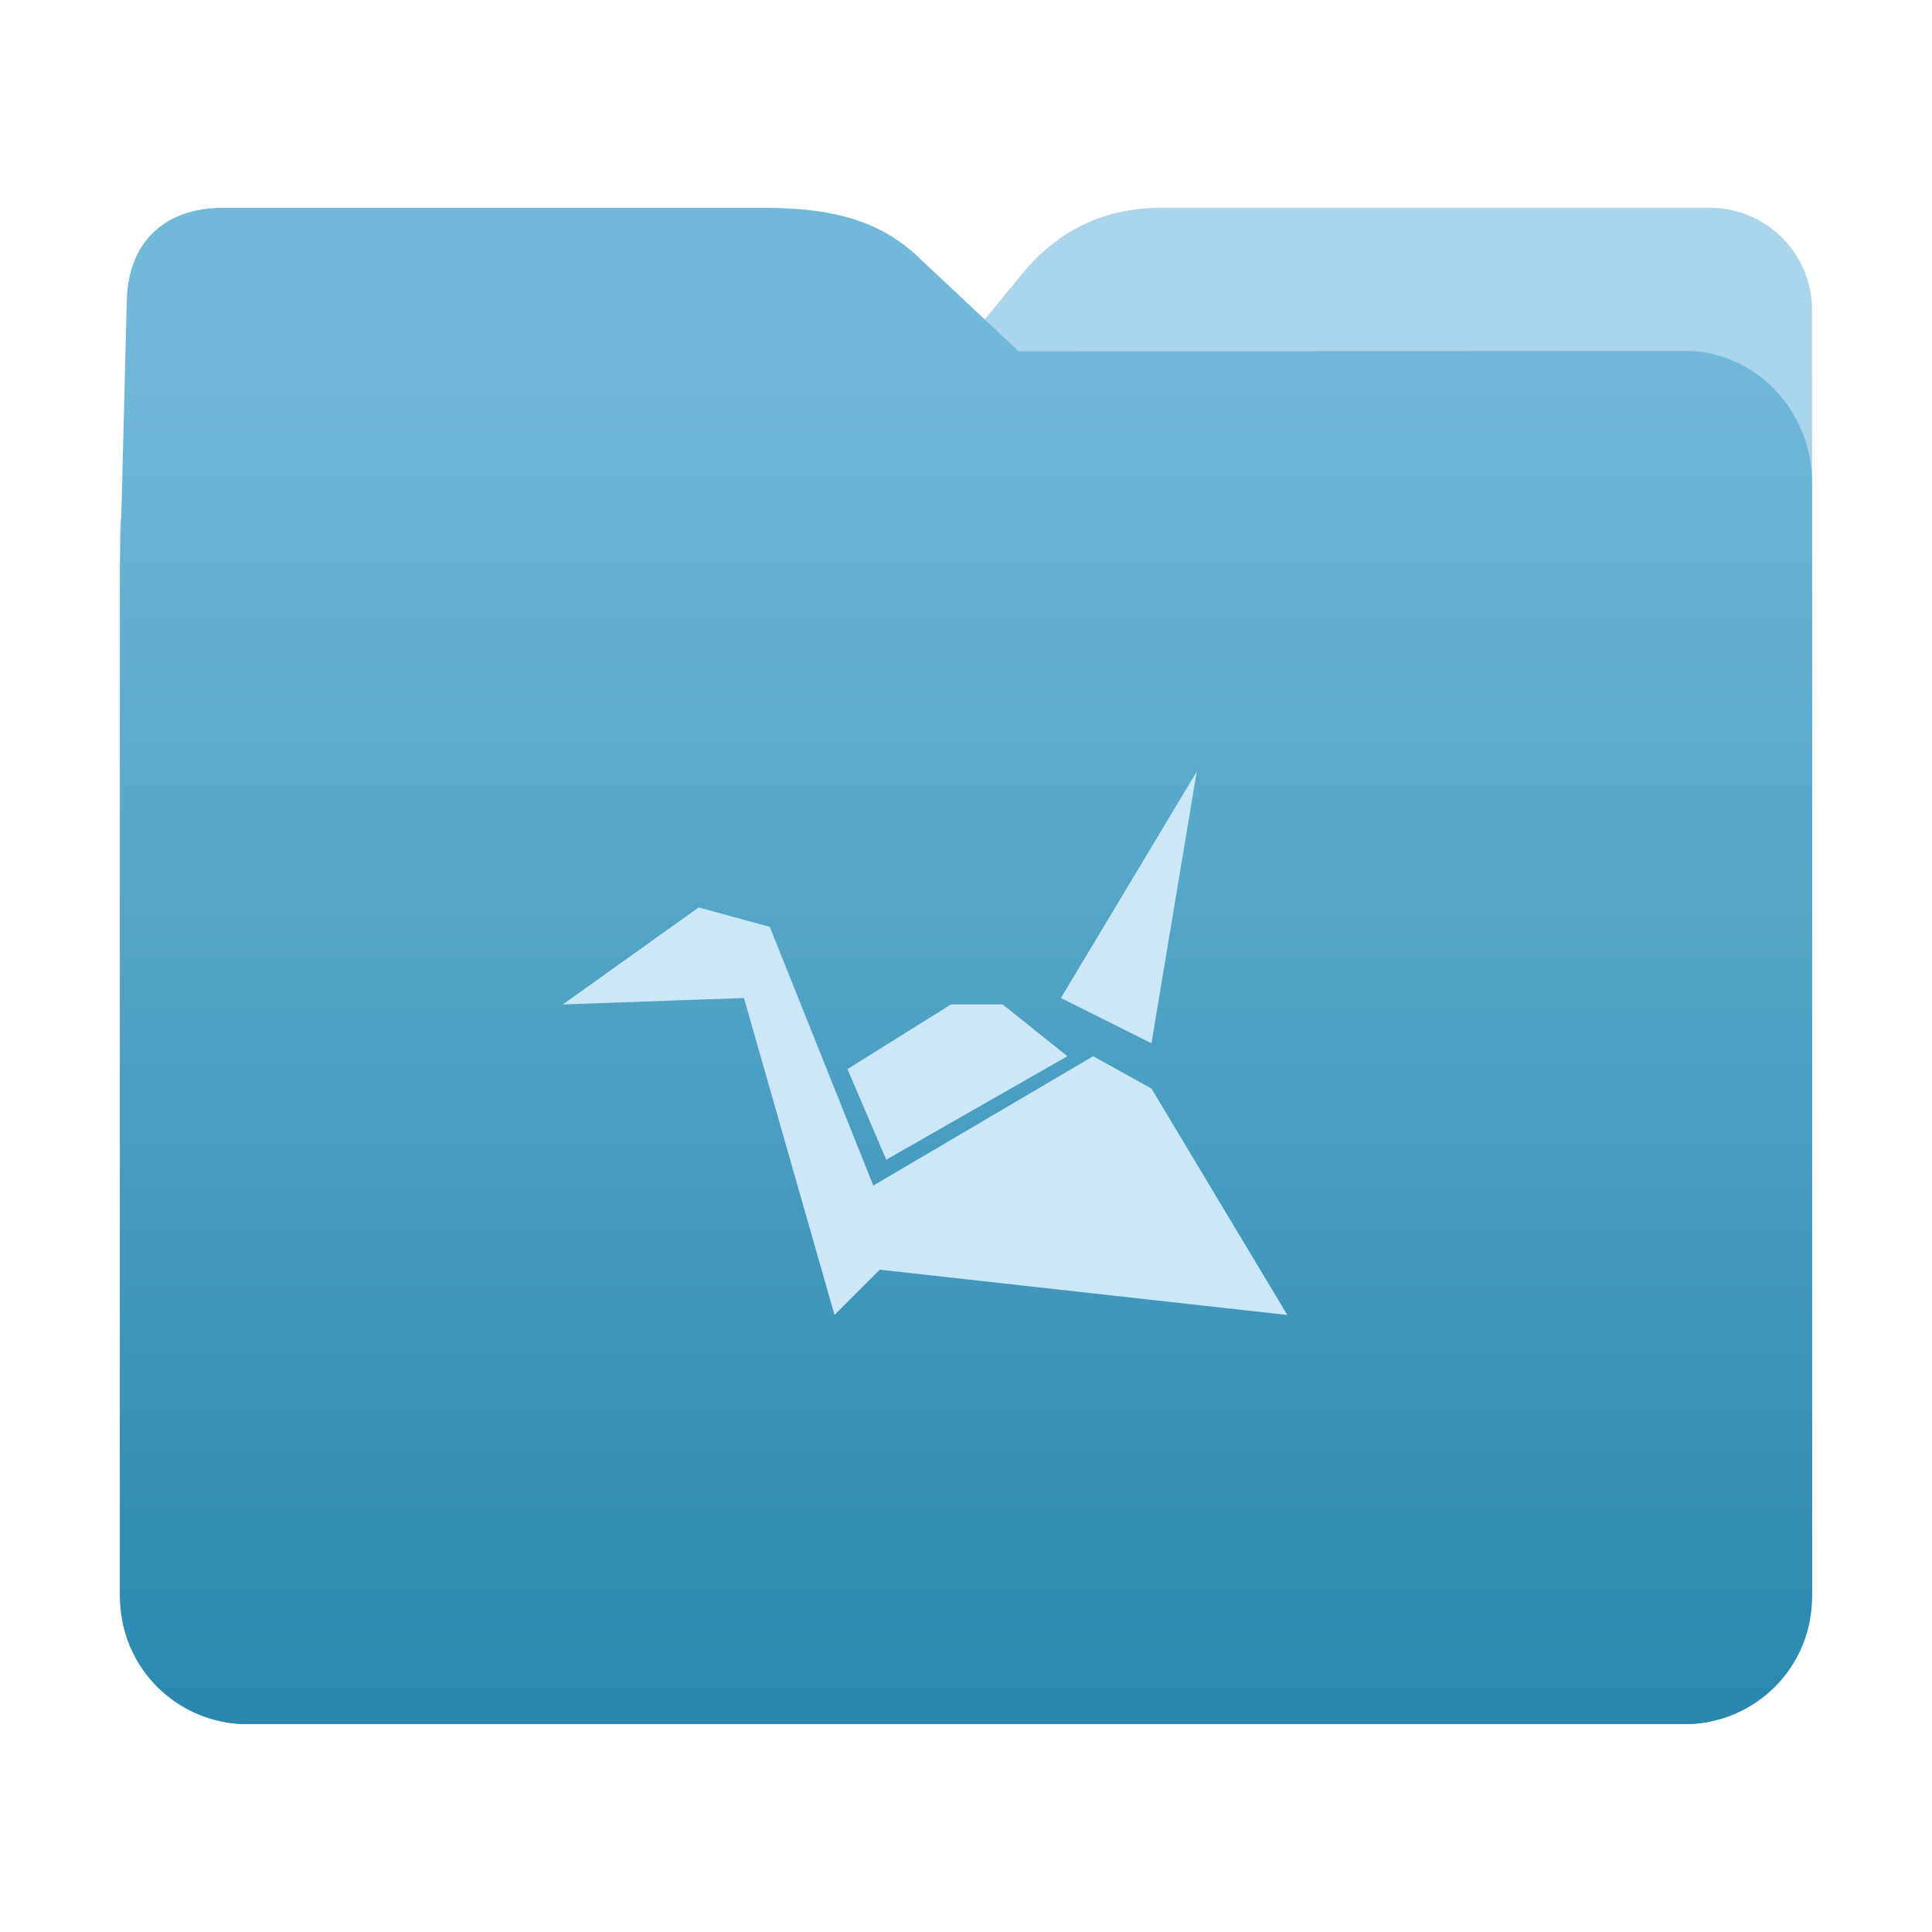
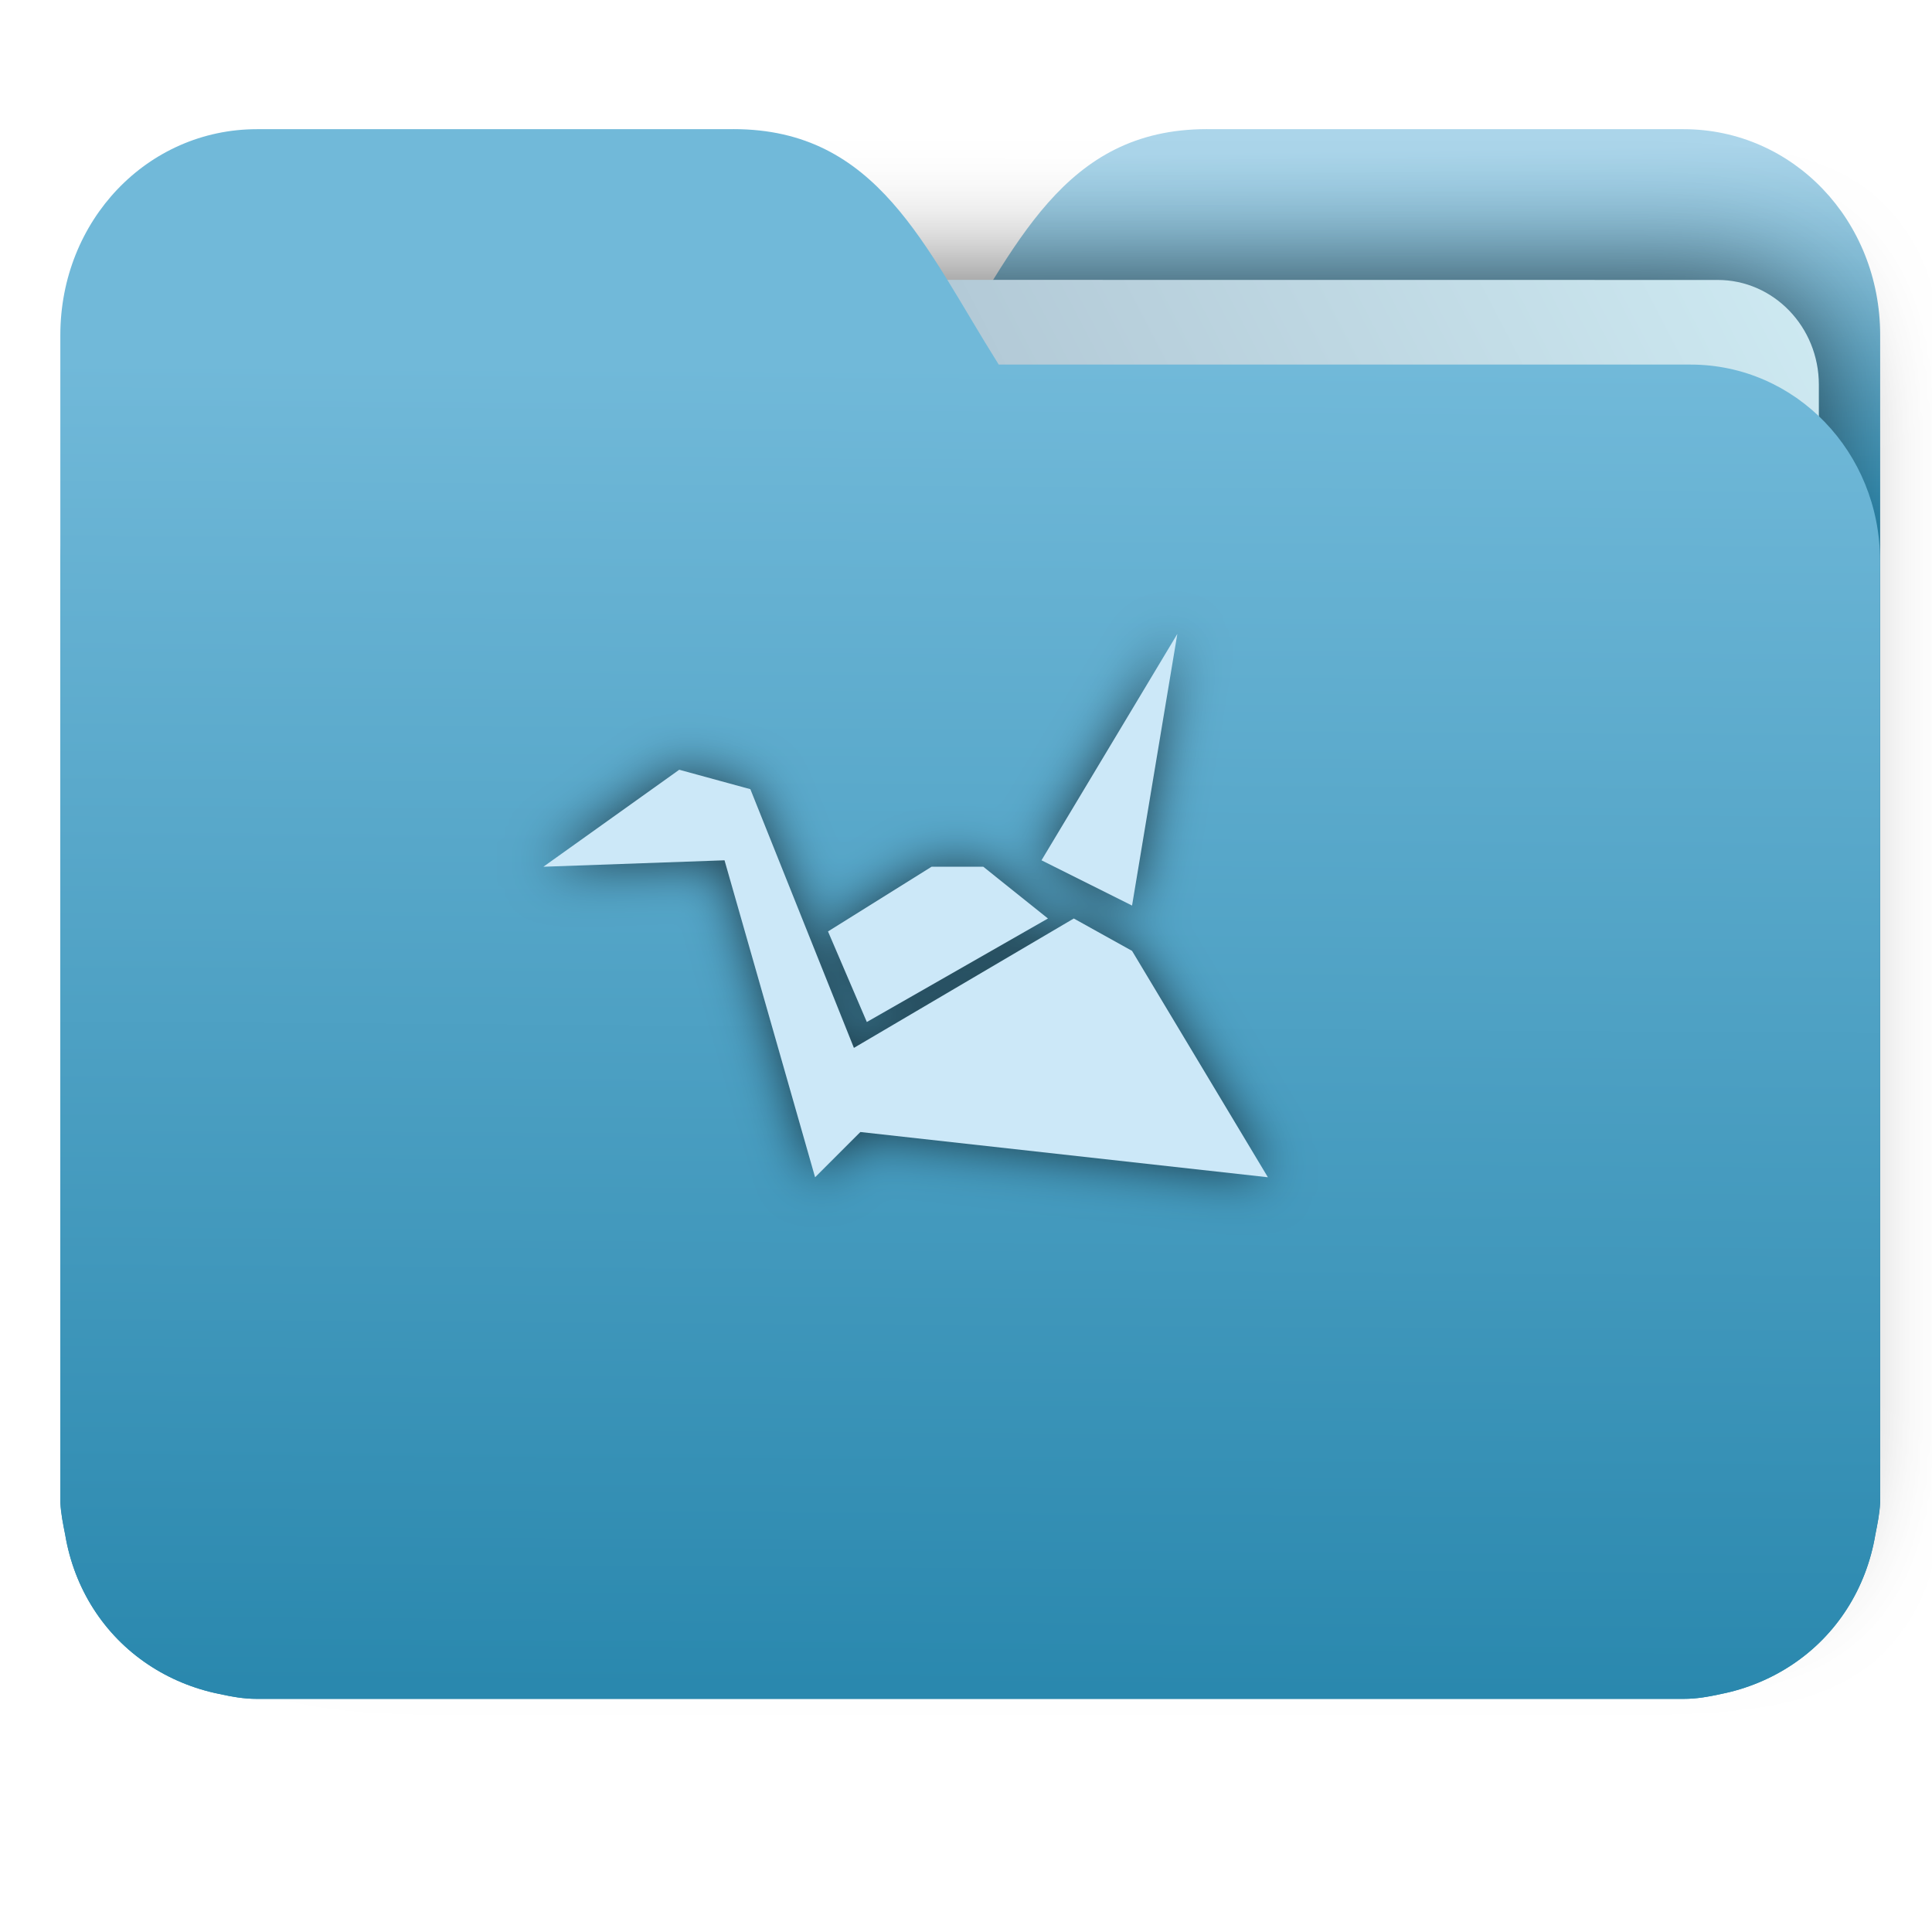
- <svg xmlns="http://www.w3.org/2000/svg" xmlns:xlink="http://www.w3.org/1999/xlink" width="32" height="32" version="1" id="svg16">
-   <defs id="defs20">
-     <linearGradient id="linearGradient820">
-       <stop style="stop-color:#2a88ae;stop-opacity:1" offset="0" id="stop816" />
-       <stop style="stop-color:#abd5ea;stop-opacity:1" offset="1" id="stop818" />
-     </linearGradient>
-     <linearGradient xlink:href="#linearGradient820" id="linearGradient822" x1="16.902" y1="28.475" x2="16.874" y2="6.734" gradientUnits="userSpaceOnUse" gradientTransform="matrix(-1,0,0,1,32,0)" />
-     <linearGradient gradientTransform="matrix(1,0,0,1.041912,0.001349,-1.257476)" xlink:href="#linearGradient990" id="linearGradient829-3" x1="16.872" y1="28.452" x2="16.872" y2="6.792" gradientUnits="userSpaceOnUse" />
+ <svg xmlns="http://www.w3.org/2000/svg" xmlns:xlink="http://www.w3.org/1999/xlink" width="32" height="32" version="1" id="svg14">
+   <defs id="defs18">
    <linearGradient id="linearGradient990">
      <stop id="stop986" offset="0" style="stop-color:#2a88ae;stop-opacity:1" />
      <stop id="stop988" offset="1" style="stop-color:#71b9d9;stop-opacity:1" />
    </linearGradient>
+     <linearGradient id="linearGradient827">
+       <stop style="stop-color:#2a88ae;stop-opacity:1" offset="0" id="stop823" />
+       <stop style="stop-color:#abd5ea;stop-opacity:1" offset="1" id="stop825" />
+     </linearGradient>
+     <linearGradient id="linearGradient889">
+       <stop style="stop-color:#8998ad;stop-opacity:1" offset="0" id="stop885" />
+       <stop style="stop-color:#ceeaf2;stop-opacity:1" offset="1" id="stop887" />
+     </linearGradient>
+     <linearGradient xlink:href="#linearGradient990" id="linearGradient975" x1="-5.667" y1="22.201" x2="-5.597" y2="10.718" gradientUnits="userSpaceOnUse" gradientTransform="matrix(1.847134,0,0,1.847134,-1.697385,-28.43384)" />
+     <linearGradient xlink:href="#linearGradient889" id="linearGradient891-3-3" x1="-34.169" y1="21.288" x2="-13.153" y2="7.458" gradientUnits="userSpaceOnUse" gradientTransform="matrix(1.227233,0,0,1.499845,17.68837,-21.17637)" />
+     <linearGradient gradientTransform="translate(3.688789,-17.01737)" xlink:href="#linearGradient827" id="linearGradient1037" x1="-8.097" y1="11.095" x2="-8.175" y2="4.938" gradientUnits="userSpaceOnUse" />
+     <filter style="color-interpolation-filters:sRGB" id="filter1190" x="-0.083" width="1.165" y="-0.114" height="1.228">
+       <feGaussianBlur stdDeviation="0.413" id="feGaussianBlur1192" />
+     </filter>
+     <filter style="color-interpolation-filters:sRGB" id="filter1514" x="-0.086" width="1.173" y="-0.107" height="1.215">
+       <feGaussianBlur stdDeviation="0.929" id="feGaussianBlur1516" />
+     </filter>
  </defs>
-   <path style="fill:url(#linearGradient822);fill-opacity:1;stroke:none;stroke-width:0.145;stroke-miterlimit:4;stroke-dasharray:none;stroke-opacity:1" d="M 4.096,6.727 C 2.928,6.726 1.987,7.668 1.987,8.837 V 26.447 c 0,1.169 0.941,2.11 2.11,2.11 h 23.807 c 1.169,0 2.11,-0.941 2.11,-2.11 l -7.31e-4,-16.245 -7.32e-4,-5.067 c 0,-0.938 -0.755,-1.693 -1.693,-1.693 h -9.091 c -0.938,0 -1.705,0.371 -2.3,1.096 L 15.127,6.734 Z" id="rect4549-3" />
-   <path style="fill:url(#linearGradient829-3);fill-opacity:1;stroke:none;stroke-width:0.102;stroke-miterlimit:4;stroke-dasharray:none;stroke-opacity:1" d="m 27.904,5.812 c 1.169,-7.697e-4 2.11,0.98 2.11,2.198 V 26.359 c 0,1.218 -0.941,2.198 -2.11,2.198 H 4.096 c -1.169,0 -2.11,-0.98 -2.11,-2.198 L 1.987,9.434 2.1,4.973 C 2.125,3.996 2.743,3.443 3.681,3.443 h 8.979 c 0.938,0 1.827,0.137 2.524,0.791 L 16.873,5.819 Z" id="rect4549-9" />
-   <path style="opacity:1;fill:#cce8f8;fill-opacity:1" d="m 19.822,12.78 -2.25,3.75 1.5,0.75 z m -8.25,2.25 -2.25,1.607 3,-0.107 1.5,5.25 0.75,-0.75 6.75,0.75 -2.25,-3.75 -0.965,-0.536 -3.642,2.143 -1.715,-4.285 z m 4.179,1.607 -1.715,1.071 0.643,1.5 3,-1.714 -1.071,-0.857 z" id="path14" />
+   <g id="g872" transform="matrix(1.000006,0,0,1.035279,28.57847,14.98028)">
+     <path d="m -8.585,-12.404 c -2.391,0 -3.167,1.885 -4.395,3.767 h -11.458 c -1.739,0 -3.139,1.4 -3.139,3.139 v 1.256 10.673 1.884 1.099 0.157 c 0.008,0.175 0.045,0.344 0.079,0.51 0.149,0.868 0.644,1.609 1.374,2.079 0.348,0.225 0.75,0.388 1.178,0.471 0.213,0.044 0.401,0.079 0.628,0.079 h 23.623 c 0.227,0 0.414,-0.034 0.628,-0.079 0.427,-0.083 0.829,-0.246 1.177,-0.471 0.73,-0.471 1.223,-1.212 1.374,-2.079 0.034,-0.166 0.07,-0.337 0.079,-0.51 V 9.414 8.316 -9.107 c 0,-1.836 -1.443,-3.296 -3.257,-3.296 H -8.583 Z" style="opacity:1;fill:url(#linearGradient1037);fill-opacity:1;stroke:none;stroke-width:1.256" id="path25-2" />
+     <rect style="opacity:0.647;vector-effect:none;fill:#000000;fill-opacity:1;fill-rule:nonzero;stroke:none;stroke-width:0.197;stroke-linecap:butt;stroke-linejoin:miter;stroke-miterlimit:4;stroke-dasharray:none;stroke-dashoffset:0;stroke-opacity:1;paint-order:markers stroke fill;filter:url(#filter1514)" id="rect883-5-5-3" width="25.793" height="20.744" x="-24.246" y="-9.991" transform="matrix(1,1.0125852e-4,-6.7794228e-5,1,0,0)" ry="1.676" />
+     <rect style="opacity:1;vector-effect:none;fill:url(#linearGradient891-3-3);fill-opacity:1;fill-rule:nonzero;stroke:none;stroke-width:0.197;stroke-linecap:butt;stroke-linejoin:miter;stroke-miterlimit:4;stroke-dasharray:none;stroke-dashoffset:0;stroke-opacity:1;paint-order:markers stroke fill" id="rect883-5-5" width="25.793" height="20.744" x="-24.246" y="-9.991" transform="matrix(1,1.0125852e-4,-6.7794228e-5,1,0,0)" ry="1.676" />
+     <path d="m -16.431,-12.404 c 2.391,0 3.167,1.885 4.395,3.767 h 11.458 c 1.739,0 3.139,1.4 3.139,3.139 v 1.256 10.673 1.884 1.099 0.157 c -0.008,0.175 -0.045,0.344 -0.079,0.51 -0.149,0.868 -0.644,1.609 -1.374,2.079 -0.348,0.225 -0.75,0.388 -1.178,0.471 -0.213,0.044 -0.401,0.079 -0.628,0.079 H -24.321 c -0.227,0 -0.414,-0.034 -0.628,-0.079 -0.427,-0.083 -0.829,-0.246 -1.177,-0.471 -0.73,-0.471 -1.223,-1.212 -1.374,-2.079 -0.034,-0.166 -0.07,-0.337 -0.079,-0.51 V 9.414 8.316 -9.107 c 0,-1.836 1.443,-3.296 3.257,-3.296 h 7.887 z" style="opacity:1;fill:url(#linearGradient975);fill-opacity:1;stroke:none;stroke-width:1.256" id="path25" />
+     <path style="opacity:0.647;fill:#000000;fill-opacity:1;stroke-width:0.983;filter:url(#filter1190)" d="m -9.078,-4.328 -2.25,3.622 1.5,0.724 z m -8.25,2.173 -2.25,1.552 3,-0.103 1.5,5.071 0.75,-0.724 6.75,0.724 -2.25,-3.622 -0.965,-0.518 -3.642,2.07 -1.715,-4.139 z m 4.179,1.552 -1.715,1.035 0.643,1.449 3,-1.656 -1.071,-0.828 z" id="path14-3" />
+     <path style="opacity:1;fill:#cce8f8;fill-opacity:1;stroke-width:0.983" d="m -9.078,-4.328 -2.25,3.622 1.5,0.724 z m -8.25,2.173 -2.25,1.552 3,-0.103 1.5,5.071 0.75,-0.724 6.75,0.724 -2.25,-3.622 -0.965,-0.518 -3.642,2.07 -1.715,-4.139 z m 4.179,1.552 -1.715,1.035 0.643,1.449 3,-1.656 -1.071,-0.828 z" id="path14" />
+   </g>
</svg>
